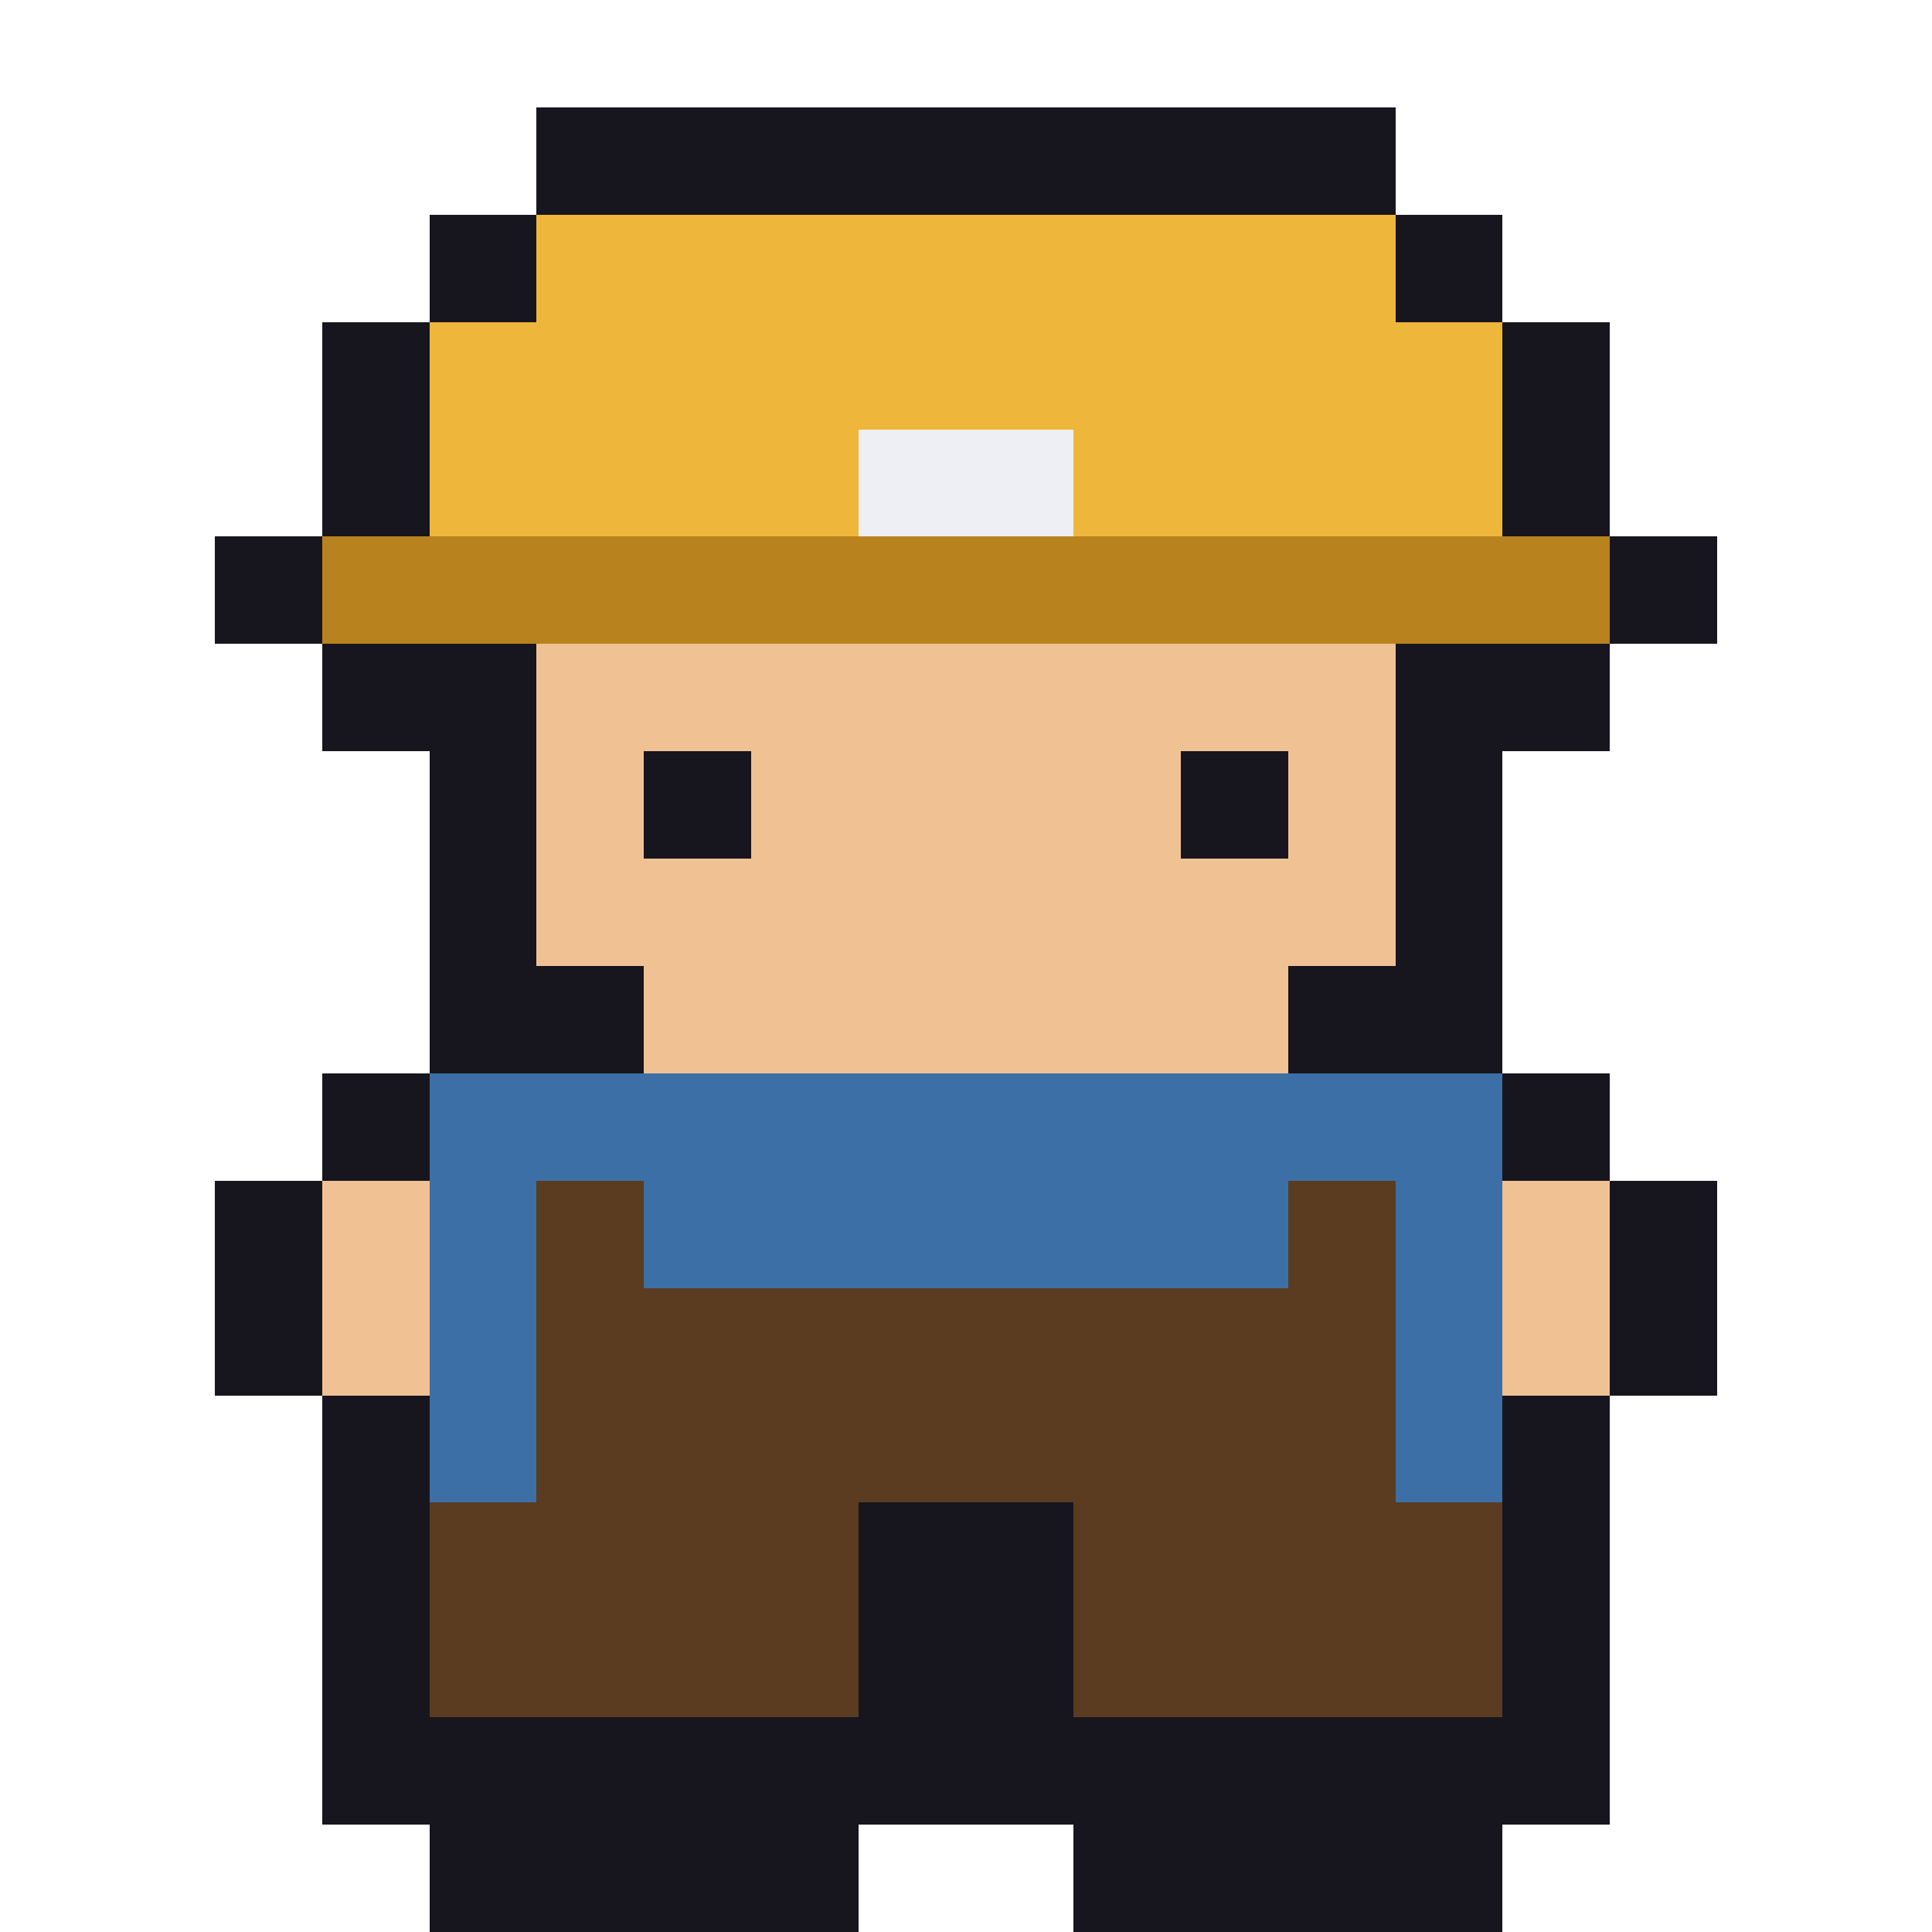
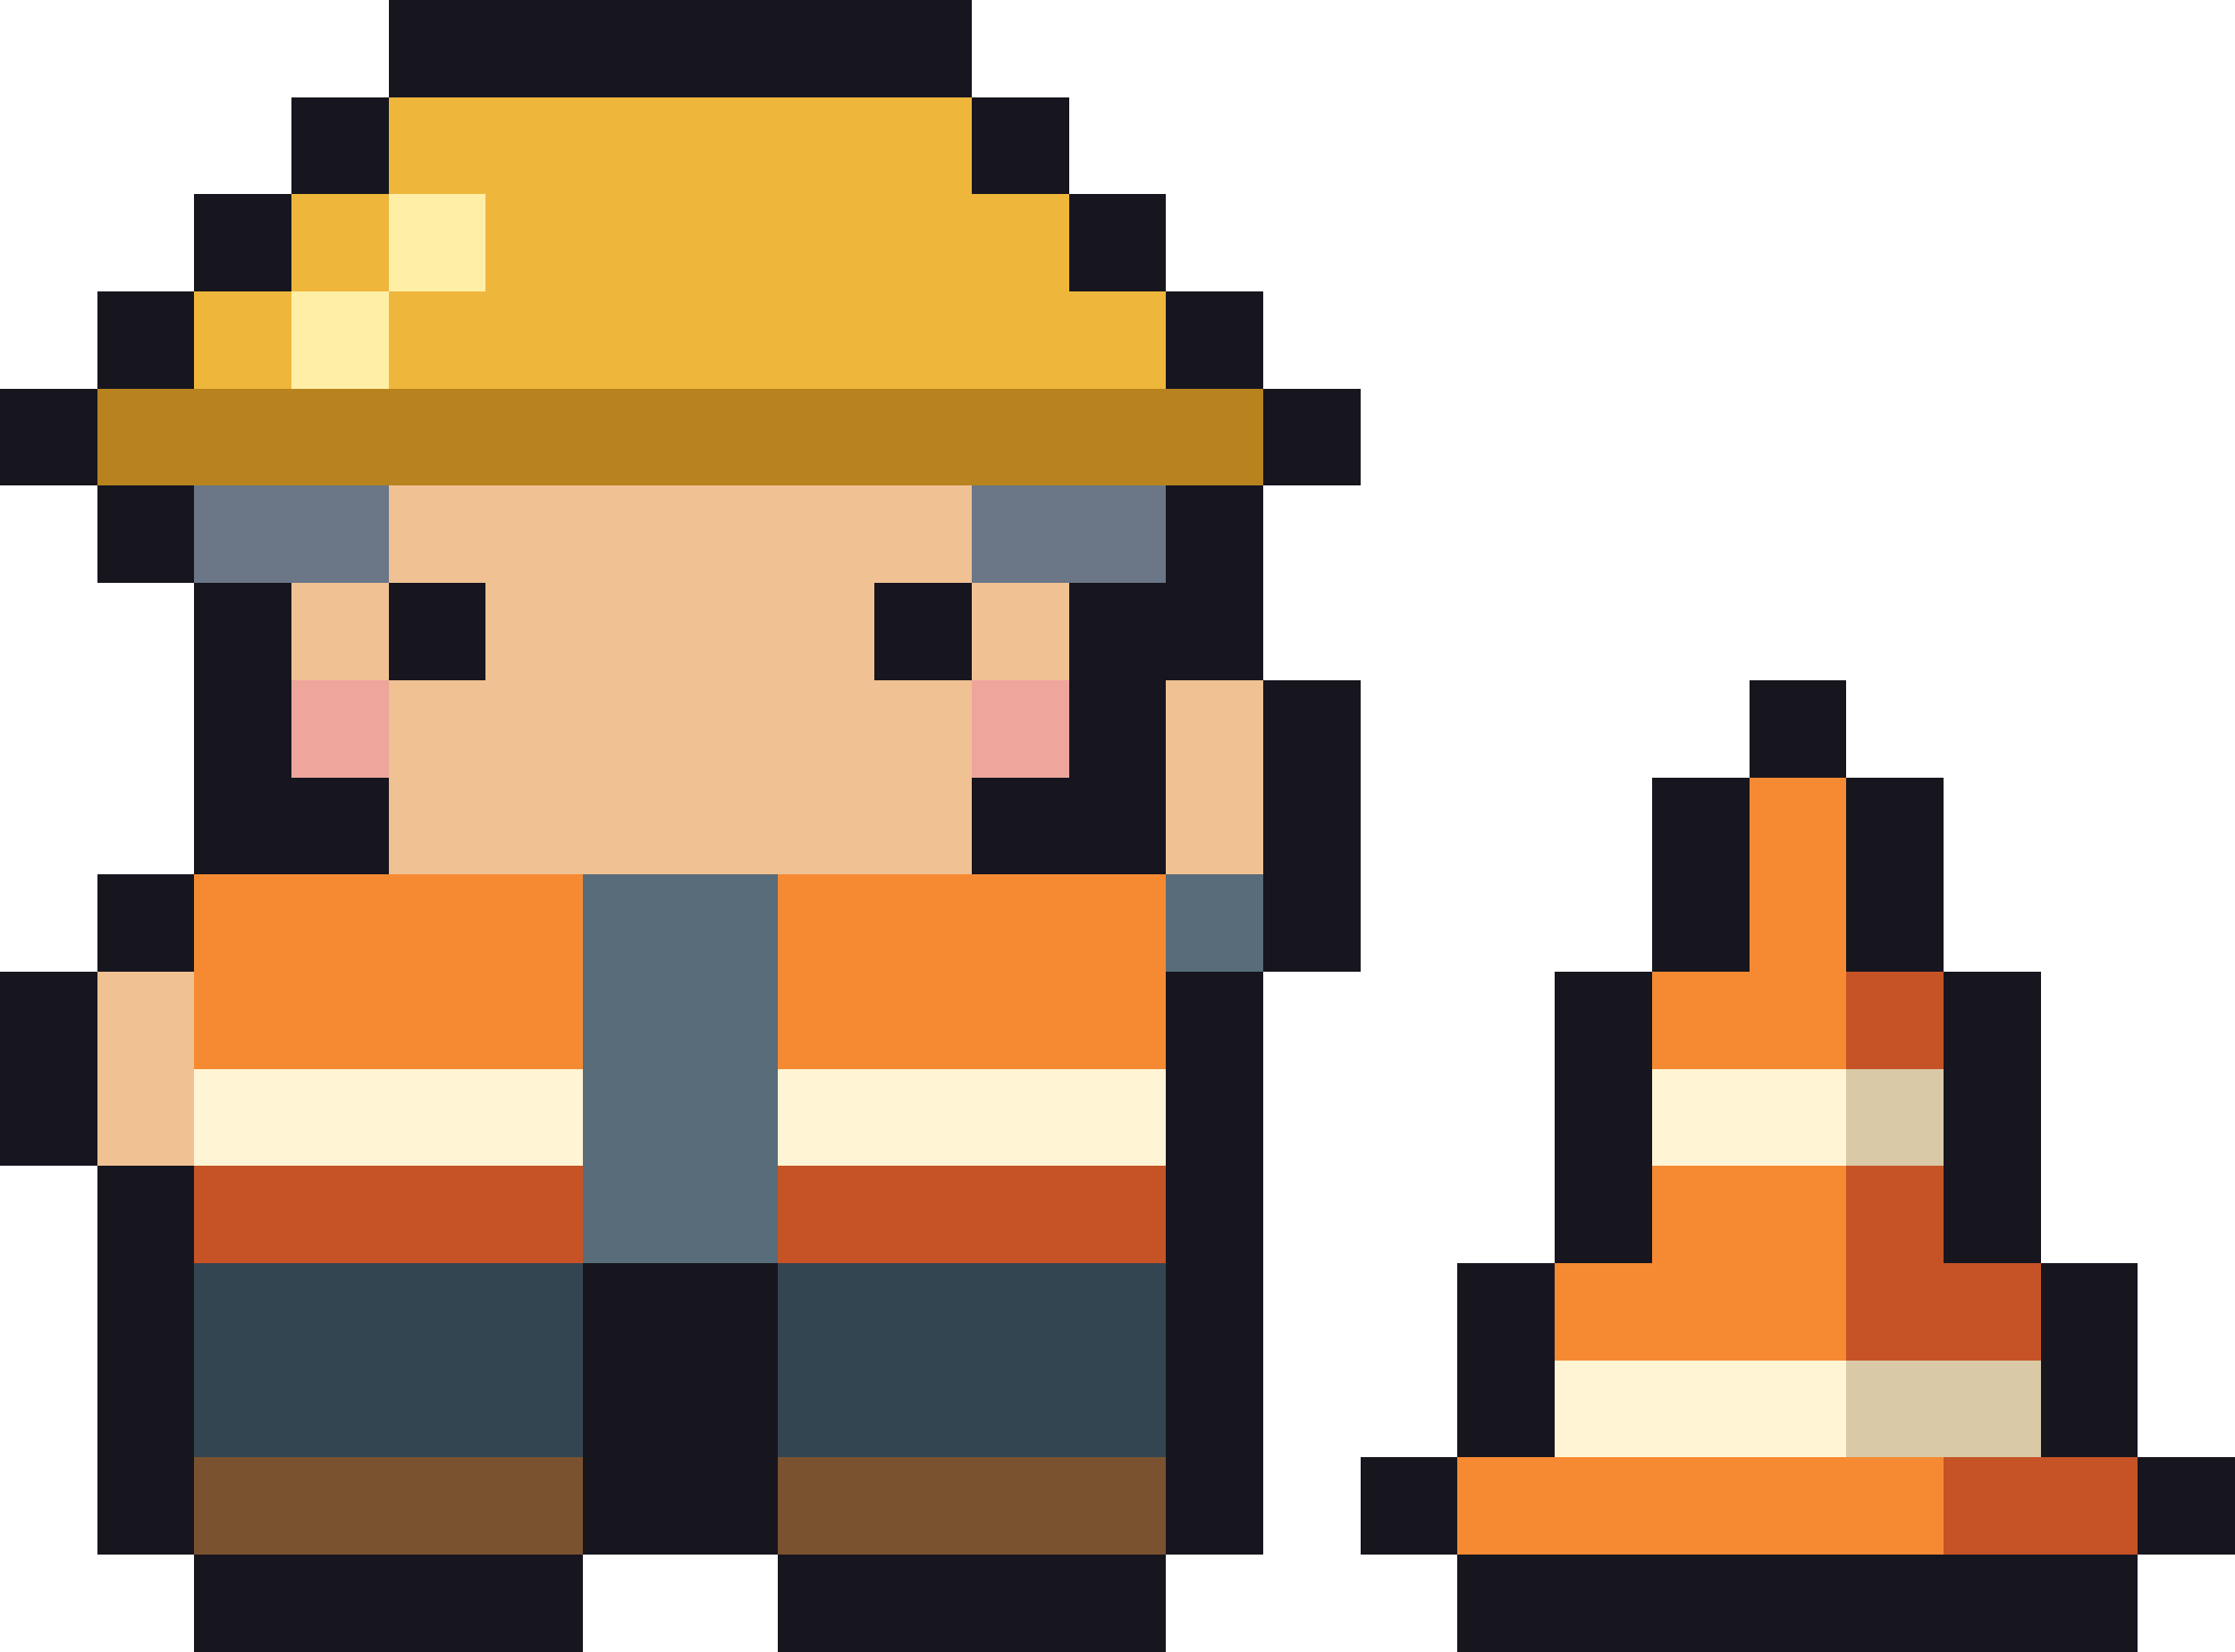
- <svg xmlns="http://www.w3.org/2000/svg" width="126" height="126" viewBox="-1 -1 18 18" shape-rendering="crispEdges" role="img" aria-labelledby="title">
-   <rect x="4" y="0" width="1" height="1" fill="#17161F" />
-   <rect x="5" y="0" width="1" height="1" fill="#17161F" />
-   <rect x="6" y="0" width="1" height="1" fill="#17161F" />
-   <rect x="7" y="0" width="1" height="1" fill="#17161F" />
-   <rect x="8" y="0" width="1" height="1" fill="#17161F" />
-   <rect x="9" y="0" width="1" height="1" fill="#17161F" />
-   <rect x="10" y="0" width="1" height="1" fill="#17161F" />
-   <rect x="11" y="0" width="1" height="1" fill="#17161F" />
-   <rect x="3" y="1" width="1" height="1" fill="#17161F" />
-   <rect x="12" y="1" width="1" height="1" fill="#17161F" />
-   <rect x="2" y="2" width="1" height="1" fill="#17161F" />
-   <rect x="13" y="2" width="1" height="1" fill="#17161F" />
-   <rect x="2" y="3" width="1" height="1" fill="#17161F" />
-   <rect x="13" y="3" width="1" height="1" fill="#17161F" />
-   <rect x="1" y="4" width="1" height="1" fill="#17161F" />
-   <rect x="14" y="4" width="1" height="1" fill="#17161F" />
-   <rect x="2" y="5" width="1" height="1" fill="#17161F" />
-   <rect x="3" y="5" width="1" height="1" fill="#17161F" />
-   <rect x="12" y="5" width="1" height="1" fill="#17161F" />
-   <rect x="13" y="5" width="1" height="1" fill="#17161F" />
-   <rect x="3" y="6" width="1" height="1" fill="#17161F" />
-   <rect x="12" y="6" width="1" height="1" fill="#17161F" />
-   <rect x="3" y="7" width="1" height="1" fill="#17161F" />
-   <rect x="12" y="7" width="1" height="1" fill="#17161F" />
-   <rect x="3" y="8" width="1" height="1" fill="#17161F" />
-   <rect x="4" y="8" width="1" height="1" fill="#17161F" />
-   <rect x="11" y="8" width="1" height="1" fill="#17161F" />
-   <rect x="12" y="8" width="1" height="1" fill="#17161F" />
-   <rect x="2" y="9" width="1" height="1" fill="#17161F" />
-   <rect x="13" y="9" width="1" height="1" fill="#17161F" />
-   <rect x="1" y="10" width="1" height="1" fill="#17161F" />
-   <rect x="14" y="10" width="1" height="1" fill="#17161F" />
-   <rect x="1" y="11" width="1" height="1" fill="#17161F" />
-   <rect x="14" y="11" width="1" height="1" fill="#17161F" />
-   <rect x="2" y="12" width="1" height="1" fill="#17161F" />
-   <rect x="13" y="12" width="1" height="1" fill="#17161F" />
-   <rect x="2" y="13" width="1" height="1" fill="#17161F" />
-   <rect x="7" y="13" width="1" height="1" fill="#17161F" />
-   <rect x="8" y="13" width="1" height="1" fill="#17161F" />
-   <rect x="13" y="13" width="1" height="1" fill="#17161F" />
-   <rect x="2" y="14" width="1" height="1" fill="#17161F" />
-   <rect x="7" y="14" width="1" height="1" fill="#17161F" />
-   <rect x="8" y="14" width="1" height="1" fill="#17161F" />
-   <rect x="13" y="14" width="1" height="1" fill="#17161F" />
-   <rect x="2" y="15" width="1" height="1" fill="#17161F" />
-   <rect x="7" y="15" width="1" height="1" fill="#17161F" />
-   <rect x="8" y="15" width="1" height="1" fill="#17161F" />
-   <rect x="13" y="15" width="1" height="1" fill="#17161F" />
-   <rect x="3" y="16" width="1" height="1" fill="#17161F" />
-   <rect x="4" y="16" width="1" height="1" fill="#17161F" />
-   <rect x="5" y="16" width="1" height="1" fill="#17161F" />
-   <rect x="6" y="16" width="1" height="1" fill="#17161F" />
-   <rect x="9" y="16" width="1" height="1" fill="#17161F" />
-   <rect x="10" y="16" width="1" height="1" fill="#17161F" />
-   <rect x="11" y="16" width="1" height="1" fill="#17161F" />
-   <rect x="12" y="16" width="1" height="1" fill="#17161F" />
-   <rect x="4" y="1" width="8" height="1" fill="#EFB63C" />
-   <rect x="3" y="2" width="10" height="1" fill="#EFB63C" />
-   <rect x="3" y="3" width="4" height="1" fill="#EFB63C" />
-   <rect x="7" y="3" width="2" height="1" fill="#EDEFF5" />
-   <rect x="9" y="3" width="4" height="1" fill="#EFB63C" />
-   <rect x="2" y="4" width="12" height="1" fill="#B8831F" />
-   <rect x="4" y="5" width="8" height="1" fill="#F0C193" />
-   <rect x="4" y="6" width="1" height="1" fill="#F0C193" />
-   <rect x="5" y="6" width="1" height="1" fill="#17161F" />
-   <rect x="6" y="6" width="4" height="1" fill="#F0C193" />
-   <rect x="10" y="6" width="1" height="1" fill="#17161F" />
-   <rect x="11" y="6" width="1" height="1" fill="#F0C193" />
-   <rect x="4" y="7" width="8" height="1" fill="#F0C193" />
-   <rect x="5" y="8" width="6" height="1" fill="#F0C193" />
-   <rect x="3" y="9" width="10" height="1" fill="#3C6FA6" />
-   <rect x="2" y="10" width="1" height="1" fill="#F0C193" />
-   <rect x="3" y="10" width="1" height="1" fill="#3C6FA6" />
-   <rect x="4" y="10" width="1" height="1" fill="#5B3C20" />
-   <rect x="5" y="10" width="6" height="1" fill="#3C6FA6" />
-   <rect x="11" y="10" width="1" height="1" fill="#5B3C20" />
-   <rect x="12" y="10" width="1" height="1" fill="#3C6FA6" />
-   <rect x="13" y="10" width="1" height="1" fill="#F0C193" />
-   <rect x="2" y="11" width="1" height="1" fill="#F0C193" />
-   <rect x="3" y="11" width="1" height="1" fill="#3C6FA6" />
-   <rect x="4" y="11" width="8" height="1" fill="#5B3C20" />
-   <rect x="12" y="11" width="1" height="1" fill="#3C6FA6" />
-   <rect x="13" y="11" width="1" height="1" fill="#F0C193" />
-   <rect x="3" y="12" width="1" height="1" fill="#3C6FA6" />
-   <rect x="4" y="12" width="8" height="1" fill="#5B3C20" />
-   <rect x="12" y="12" width="1" height="1" fill="#3C6FA6" />
-   <rect x="3" y="13" width="4" height="1" fill="#5B3C20" />
-   <rect x="9" y="13" width="4" height="1" fill="#5B3C20" />
-   <rect x="3" y="14" width="4" height="1" fill="#5B3C20" />
-   <rect x="9" y="14" width="4" height="1" fill="#5B3C20" />
-   <rect x="3" y="15" width="4" height="1" fill="#17161F" />
-   <rect x="9" y="15" width="4" height="1" fill="#17161F" />
+ <svg xmlns="http://www.w3.org/2000/svg" width="138" height="102" viewBox="1 7 23 17" shape-rendering="crispEdges" role="img" aria-labelledby="title">
+   <path fill="#17161F" d="M5 7h6v1h-6zM4 8h1v1h-1zM11 8h1v1h-1zM3 9h1v1h-1zM12 9h1v1h-1zM2 10h1v1h-1zM13 10h1v1h-1zM1 11h1v1h-1zM14 11h1v1h-1zM2 12h1v1h-1zM13 12h1v1h-1zM3 13h1v1h-1zM5 13h1v1h-1zM10 13h1v1h-1zM12 13h2v1h-2zM3 14h1v1h-1zM12 14h1v1h-1zM14 14h1v1h-1zM19 14h1v1h-1zM3 15h2v1h-2zM11 15h2v1h-2zM14 15h1v1h-1zM18 15h1v1h-1zM20 15h1v1h-1zM2 16h1v1h-1zM14 16h1v1h-1zM18 16h1v1h-1zM20 16h1v1h-1zM1 17h1v1h-1zM13 17h1v1h-1zM17 17h1v1h-1zM21 17h1v1h-1zM1 18h1v1h-1zM13 18h1v1h-1zM17 18h1v1h-1zM21 18h1v1h-1zM2 19h1v1h-1zM13 19h1v1h-1zM17 19h1v1h-1zM21 19h1v1h-1zM2 20h1v1h-1zM7 20h2v1h-2zM13 20h1v1h-1zM16 20h1v1h-1zM22 20h1v1h-1zM2 21h1v1h-1zM7 21h2v1h-2zM13 21h1v1h-1zM16 21h1v1h-1zM22 21h1v1h-1zM2 22h1v1h-1zM7 22h2v1h-2zM13 22h1v1h-1zM15 22h1v1h-1zM23 22h1v1h-1zM3 23h4v1h-4zM9 23h4v1h-4zM16 23h7v1h-7z" />
+   <path fill="#EFB63C" d="M5 8h6v1h-6zM4 9h1v1h-1zM6 9h6v1h-6zM3 10h1v1h-1zM5 10h8v1h-8z" />
+   <path fill="#B8831F" d="M2 11h12v1h-12z" />
+   <path fill="#FFEFA6" d="M5 9h1v1h-1zM4 10h1v1h-1z" />
+   <path fill="#6B7687" d="M3 12h2v1h-2zM11 12h2v1h-2z" />
+   <path fill="#F0C193" d="M5 12h6v1h-6zM4 13h1v1h-1zM6 13h4v1h-4zM11 13h1v1h-1zM5 14h6v1h-6zM13 14h1v1h-1zM5 15h6v1h-6zM13 15h1v1h-1zM2 17h1v1h-1zM2 18h1v1h-1z" />
+   <path fill="#EEA59C" d="M4 14h1v1h-1zM11 14h1v1h-1z" />
+   <path fill="#F68A32" d="M19 15h1v1h-1zM3 16h4v1h-4zM9 16h4v1h-4zM19 16h1v1h-1zM3 17h4v1h-4zM9 17h4v1h-4zM18 17h2v1h-2zM18 19h2v1h-2zM17 20h3v1h-3zM16 22h5v1h-5z" />
+   <path fill="#C65326" d="M20 17h1v1h-1zM3 19h4v1h-4zM9 19h4v1h-4zM20 19h1v1h-1zM20 20h2v1h-2zM21 22h2v1h-2z" />
+   <path fill="#FFF4D4" d="M3 18h4v1h-4zM9 18h4v1h-4zM18 18h2v1h-2zM17 21h3v1h-3z" />
+   <path fill="#586C79" d="M7 16h2v1h-2zM13 16h1v1h-1zM7 17h2v1h-2zM7 18h2v1h-2zM7 19h2v1h-2z" />
+   <path fill="#344552" d="M3 20h4v1h-4zM9 20h4v1h-4zM3 21h4v1h-4zM9 21h4v1h-4z" />
+   <path fill="#7A5230" d="M3 22h4v1h-4zM9 22h4v1h-4z" />
+   <path fill="#DAC9A7" d="M20 18h1v1h-1zM20 21h2v1h-2z" />
</svg>
